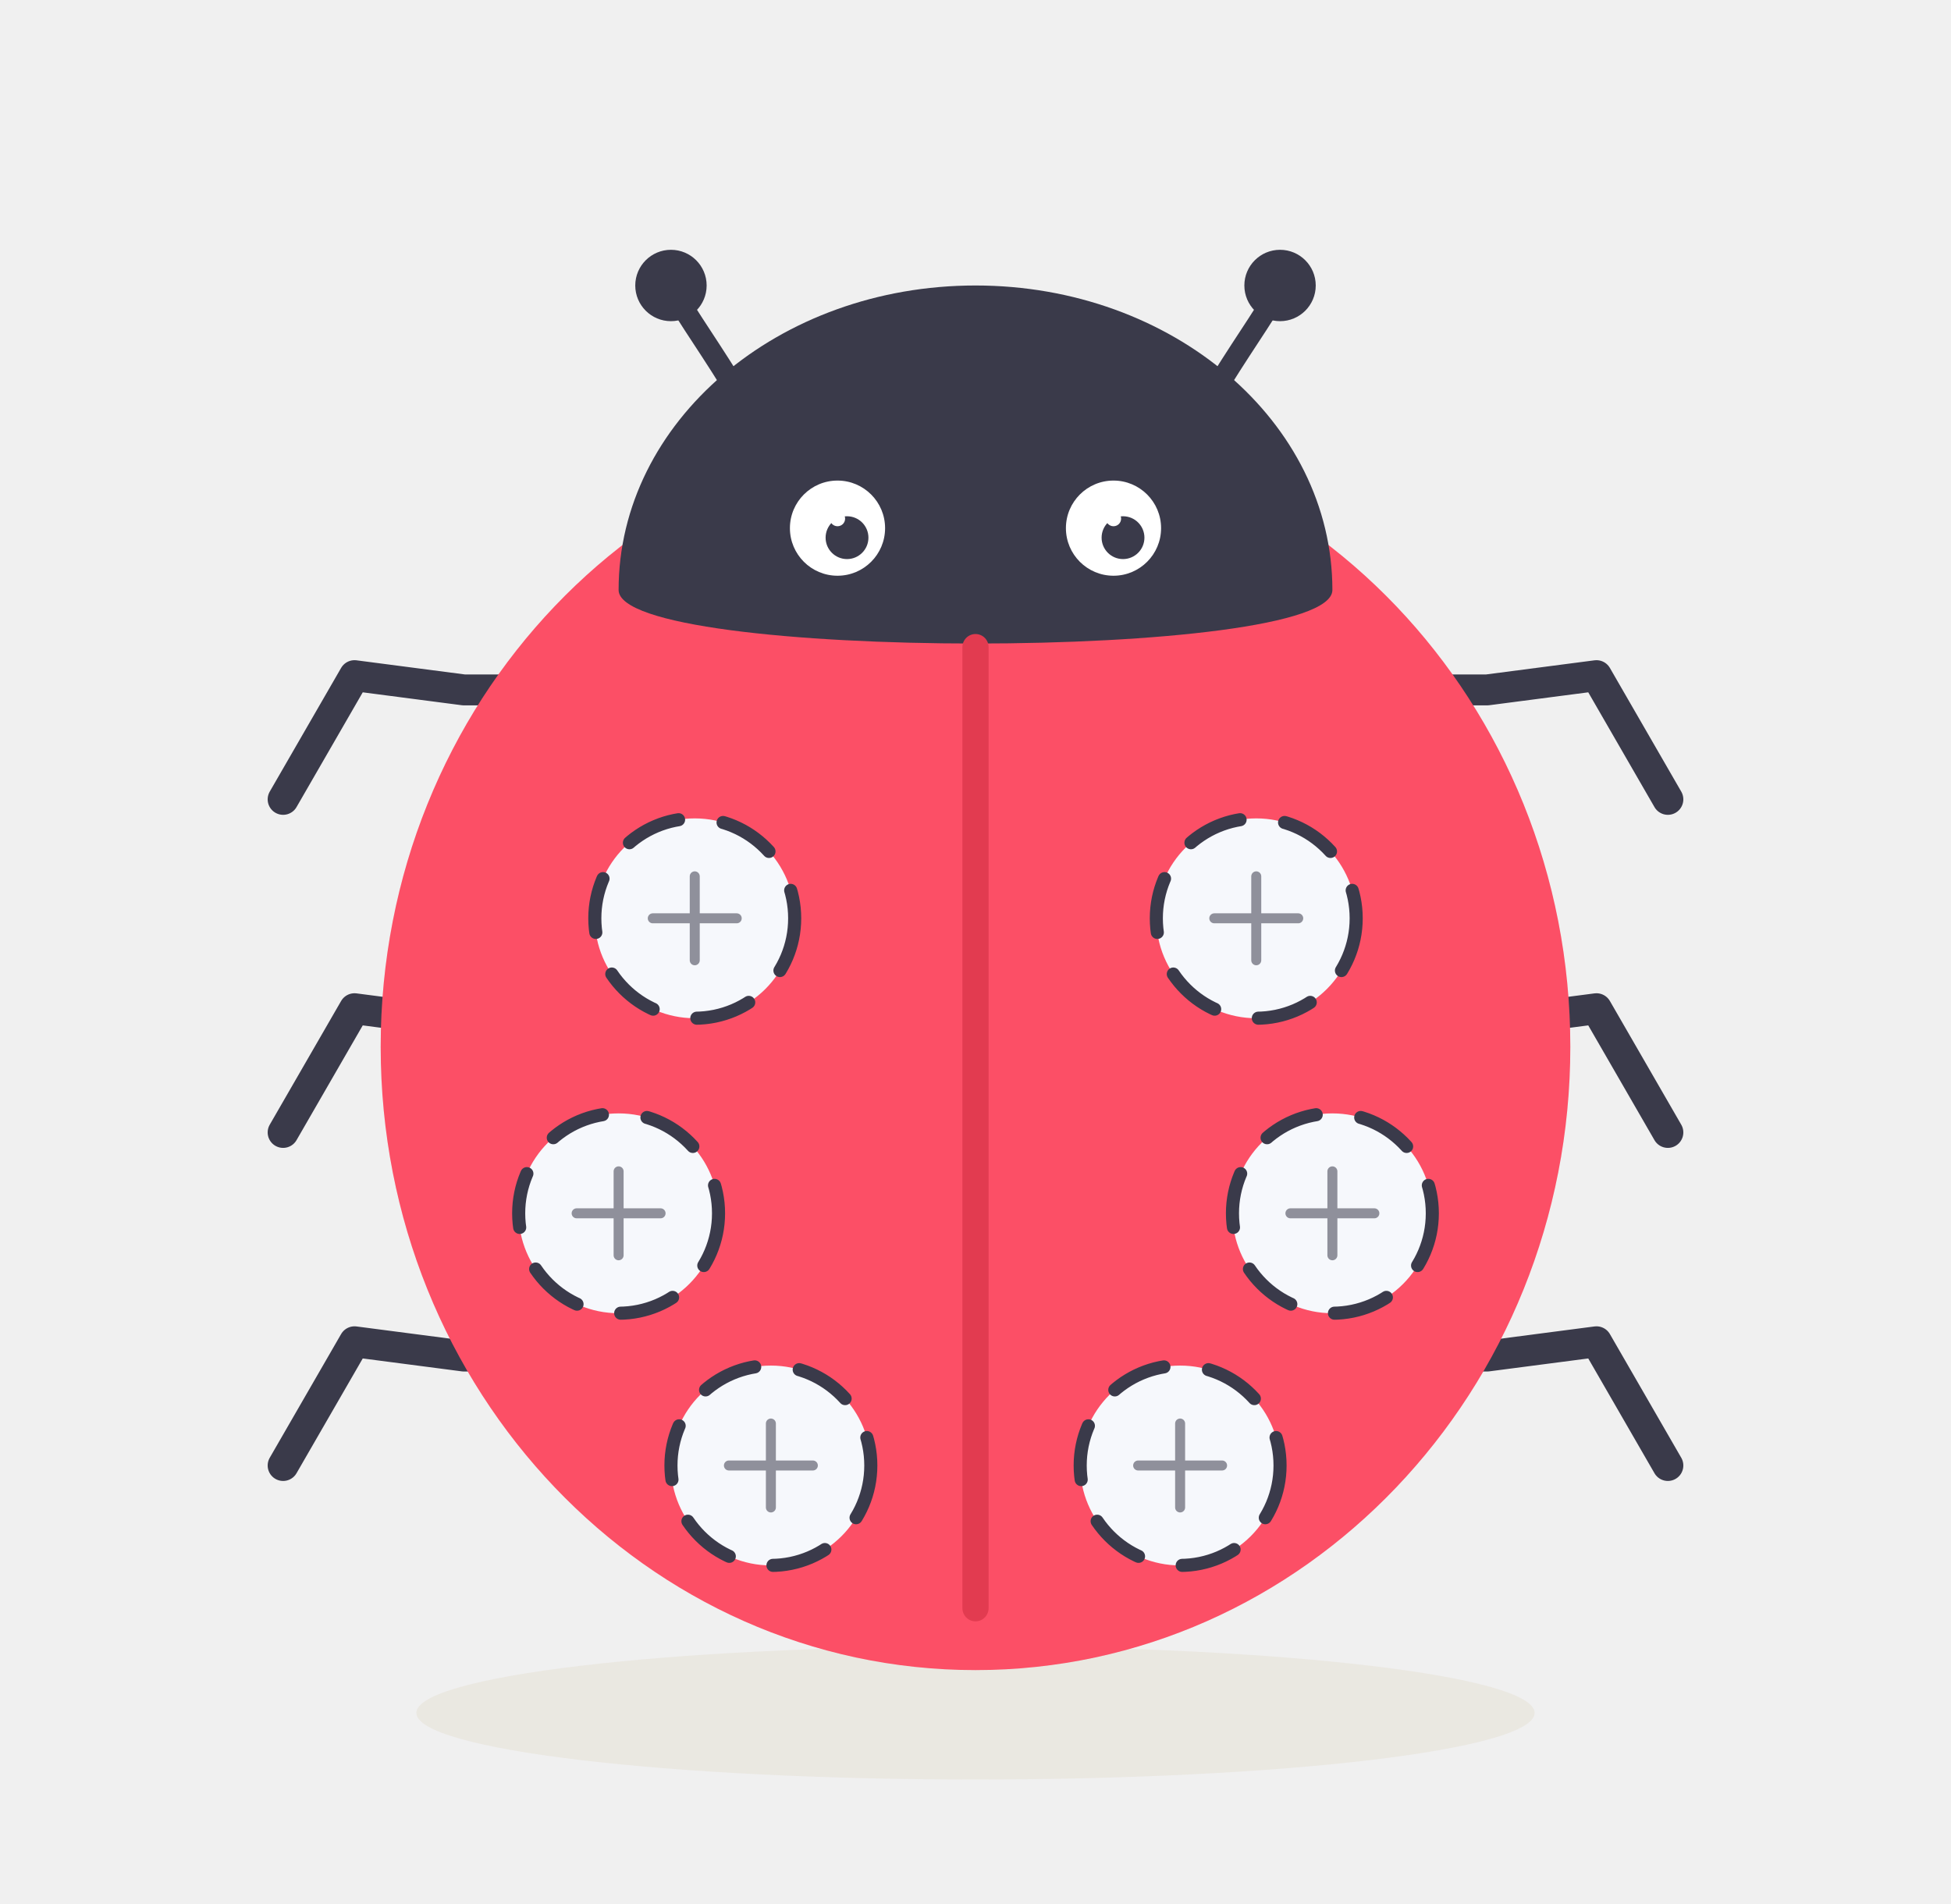
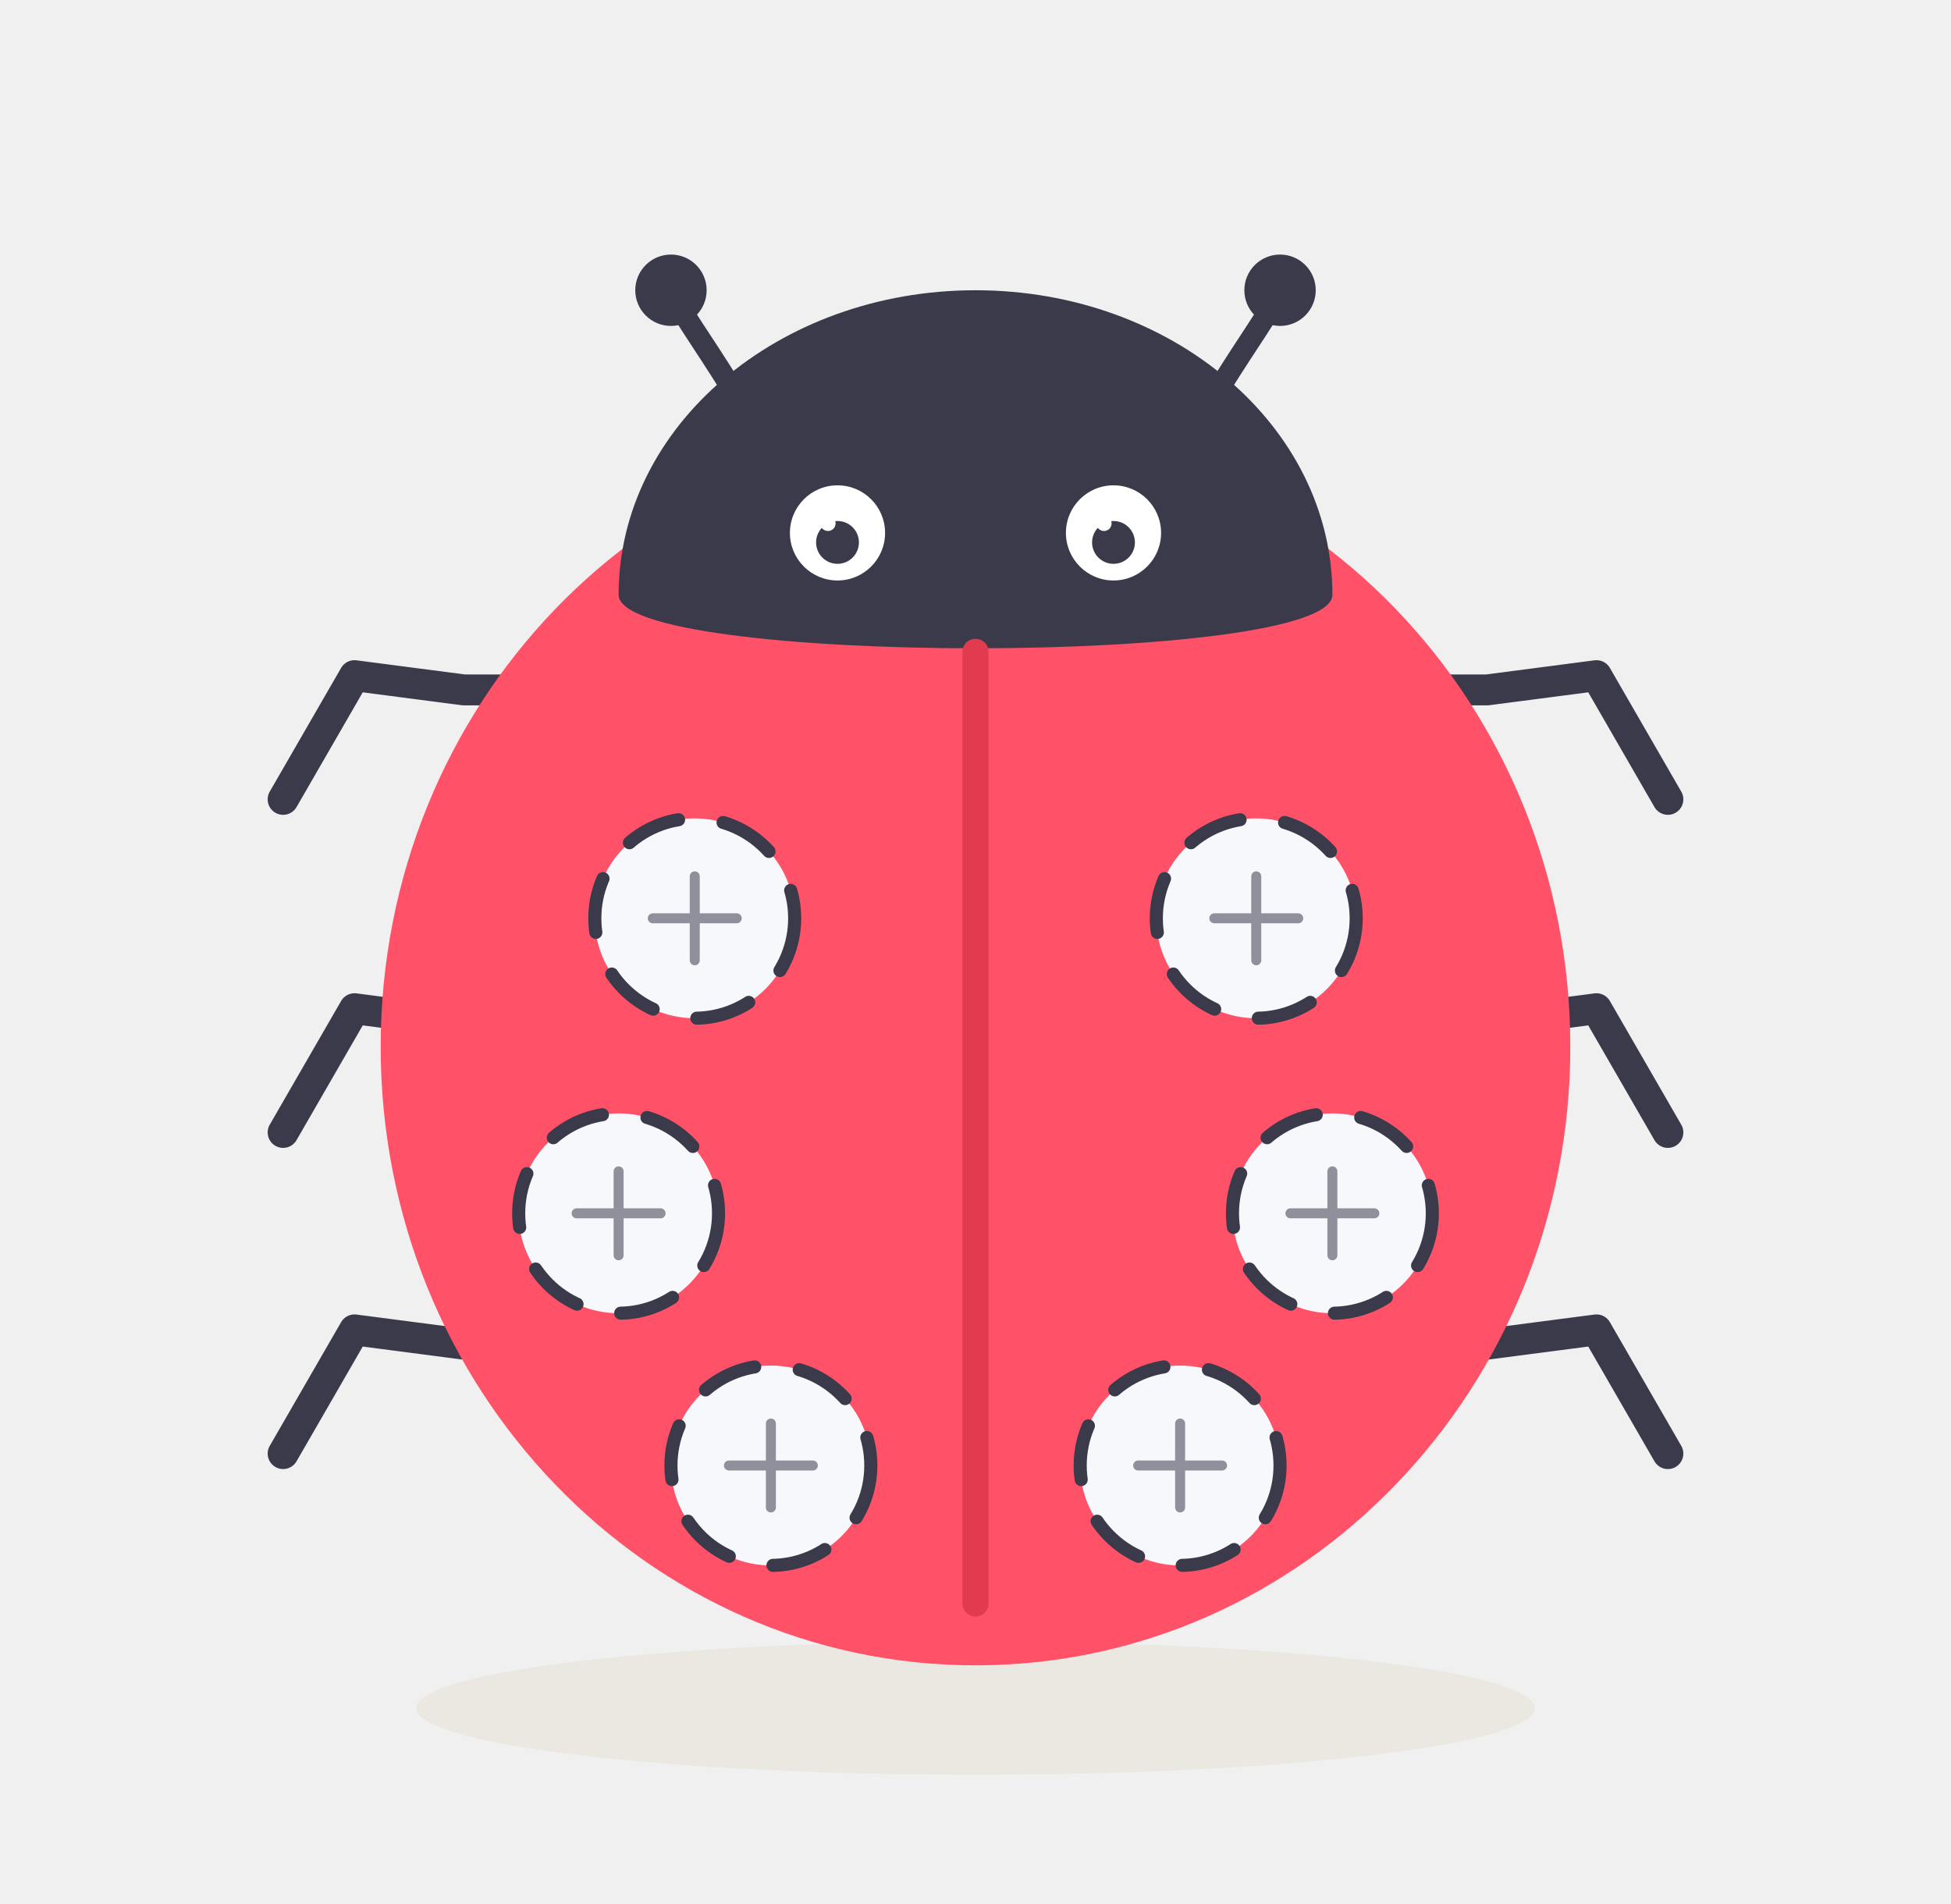
<svg xmlns="http://www.w3.org/2000/svg" viewBox="0 0 820 800" width="820" height="800" font-family="Fredoka, sans-serif">
-   <ellipse cx="410" cy="720" rx="235" ry="28" fill="#E6E1D6" opacity="0.55" />
-   <path d="M285.0,290 L195.0,290 L149.0,284 L119.0,336" fill="none" stroke="#3A3A4A" stroke-width="13" stroke-linecap="round" stroke-linejoin="round" />
-   <path d="M285.0,430 L195.0,430 L149.0,424 L119.0,476" fill="none" stroke="#3A3A4A" stroke-width="13" stroke-linecap="round" stroke-linejoin="round" />
-   <path d="M285.0,570 L195.0,570 L149.0,564 L119.0,616" fill="none" stroke="#3A3A4A" stroke-width="13" stroke-linecap="round" stroke-linejoin="round" />
-   <path d="M535.0,290 L625.0,290 L671.0,284 L701.0,336" fill="none" stroke="#3A3A4A" stroke-width="13" stroke-linecap="round" stroke-linejoin="round" />
-   <path d="M535.0,430 L625.0,430 L671.0,424 L701.0,476" fill="none" stroke="#3A3A4A" stroke-width="13" stroke-linecap="round" stroke-linejoin="round" />
-   <path d="M535.0,570 L625.0,570 L671.0,564 L701.0,616" fill="none" stroke="#3A3A4A" stroke-width="13" stroke-linecap="round" stroke-linejoin="round" />
-   <path d="M352,248 C318,168 290,138 282,120" fill="none" stroke="#3A3A4A" stroke-width="9" stroke-linecap="round" />
-   <path d="M468,248 C502,168 530,138 538,120" fill="none" stroke="#3A3A4A" stroke-width="9" stroke-linecap="round" />
-   <circle cx="282" cy="120" r="15" fill="#3A3A4A" />
-   <circle cx="538" cy="120" r="15" fill="#3A3A4A" />
-   <ellipse cx="410" cy="440" rx="250" ry="262" fill="#FF5168" />
-   <ellipse cx="410" cy="440" rx="250" ry="262" fill="#E23B50" opacity="0.10" />
-   <path d="M260,248 a150,128 0 0 1 300,0 C560,278 260,278 260,248 Z" fill="#3A3A4A" />
-   <circle cx="352" cy="222" r="20" fill="#fff" />
-   <circle cx="468" cy="222" r="20" fill="#fff" />
-   <circle cx="356" cy="226" r="9" fill="#3A3A4A" />
-   <circle cx="472" cy="226" r="9" fill="#3A3A4A" />
-   <circle cx="352" cy="218" r="3.2" fill="#fff" />
-   <circle cx="468" cy="218" r="3.2" fill="#fff" />
-   <path d="M410,272 L410,676" stroke="#E23B50" stroke-width="11" stroke-linecap="round" />
+   <ellipse cx="410" cy="718.0" rx="235" ry="28" fill="#E6E1D6" opacity="0.55" />
+   <path d="M285.0,290.0 L195.0,290.0 L149.0,284.0 L119.0,336.0" fill="none" stroke="#3A3A4A" stroke-width="13.0" stroke-linecap="round" stroke-linejoin="round" />
+   <path d="M285.0,430.0 L195.0,430.0 L149.0,424.0 L119.0,476.0" fill="none" stroke="#3A3A4A" stroke-width="13.0" stroke-linecap="round" stroke-linejoin="round" />
+   <path d="M285.0,565.0 L195.0,565.0 L149.0,559.0 L119.0,611.0" fill="none" stroke="#3A3A4A" stroke-width="13.0" stroke-linecap="round" stroke-linejoin="round" />
+   <path d="M535.0,290.0 L625.0,290.0 L671.0,284.0 L701.0,336.0" fill="none" stroke="#3A3A4A" stroke-width="13.0" stroke-linecap="round" stroke-linejoin="round" />
+   <path d="M535.0,430.0 L625.0,430.0 L671.0,424.0 L701.0,476.0" fill="none" stroke="#3A3A4A" stroke-width="13.0" stroke-linecap="round" stroke-linejoin="round" />
+   <path d="M535.0,565.0 L625.0,565.0 L671.0,559.0 L701.0,611.0" fill="none" stroke="#3A3A4A" stroke-width="13.0" stroke-linecap="round" stroke-linejoin="round" />
+   <path d="M352.0,250.0 C318.0,170.0 290.0,140.0 282.0,122.0" fill="none" stroke="#3A3A4A" stroke-width="9.0" stroke-linecap="round" />
+   <path d="M468.0,250.0 C502.0,170.0 530.0,140.0 538.0,122.0" fill="none" stroke="#3A3A4A" stroke-width="9.0" stroke-linecap="round" />
+   <circle cx="282.0" cy="122.0" r="15.0" fill="#3A3A4A" />
+   <circle cx="538.0" cy="122.0" r="15.0" fill="#3A3A4A" />
+   <ellipse cx="410" cy="440" rx="250" ry="260.0" fill="#FF5168" />
+   <path d="M260.0,250.0 a150.0,128.0 0 0 1 300.0,0 C560.0,280.0 260.0,280.0 260.0,250.0 Z" fill="#3A3A4A" />
+   <circle cx="352.0" cy="224.0" r="20.0" fill="#fff" />
+   <circle cx="468.0" cy="224.0" r="20.0" fill="#fff" />
+   <circle cx="352.0" cy="228.0" r="9.0" fill="#3A3A4A" />
+   <circle cx="468.0" cy="228.0" r="9.0" fill="#3A3A4A" />
+   <circle cx="348.0" cy="220.0" r="3.2" fill="#fff" />
+   <circle cx="464.0" cy="220.0" r="3.2" fill="#fff" />
+   <path d="M410,274.0 L410,674.0" stroke="#E23B50" stroke-width="11.0" stroke-linecap="round" />
  <circle cx="292" cy="386" r="42" fill="#F6F8FC" stroke="#3A3A4A" stroke-width="5.5" stroke-dasharray="23.1 18.9" stroke-linecap="round" />
  <path d="M274.36,386 H309.64 M292,368.36 V403.64" stroke="#3A3A4A" stroke-width="4.2" stroke-linecap="round" opacity="0.55" />
  <circle cx="260" cy="510" r="42" fill="#F6F8FC" stroke="#3A3A4A" stroke-width="5.5" stroke-dasharray="23.1 18.9" stroke-linecap="round" />
  <path d="M242.36,510 H277.64 M260,492.36 V527.64" stroke="#3A3A4A" stroke-width="4.2" stroke-linecap="round" opacity="0.55" />
  <circle cx="324" cy="616" r="42" fill="#F6F8FC" stroke="#3A3A4A" stroke-width="5.5" stroke-dasharray="23.1 18.9" stroke-linecap="round" />
  <path d="M306.36,616 H341.64 M324,598.36 V633.64" stroke="#3A3A4A" stroke-width="4.2" stroke-linecap="round" opacity="0.55" />
  <circle cx="528" cy="386" r="42" fill="#F6F8FC" stroke="#3A3A4A" stroke-width="5.5" stroke-dasharray="23.1 18.9" stroke-linecap="round" />
  <path d="M510.36,386 H545.64 M528,368.36 V403.64" stroke="#3A3A4A" stroke-width="4.2" stroke-linecap="round" opacity="0.55" />
  <circle cx="560" cy="510" r="42" fill="#F6F8FC" stroke="#3A3A4A" stroke-width="5.5" stroke-dasharray="23.1 18.9" stroke-linecap="round" />
  <path d="M542.36,510 H577.64 M560,492.36 V527.64" stroke="#3A3A4A" stroke-width="4.2" stroke-linecap="round" opacity="0.55" />
  <circle cx="496" cy="616" r="42" fill="#F6F8FC" stroke="#3A3A4A" stroke-width="5.5" stroke-dasharray="23.1 18.9" stroke-linecap="round" />
  <path d="M478.36,616 H513.64 M496,598.36 V633.64" stroke="#3A3A4A" stroke-width="4.2" stroke-linecap="round" opacity="0.55" />
</svg>
